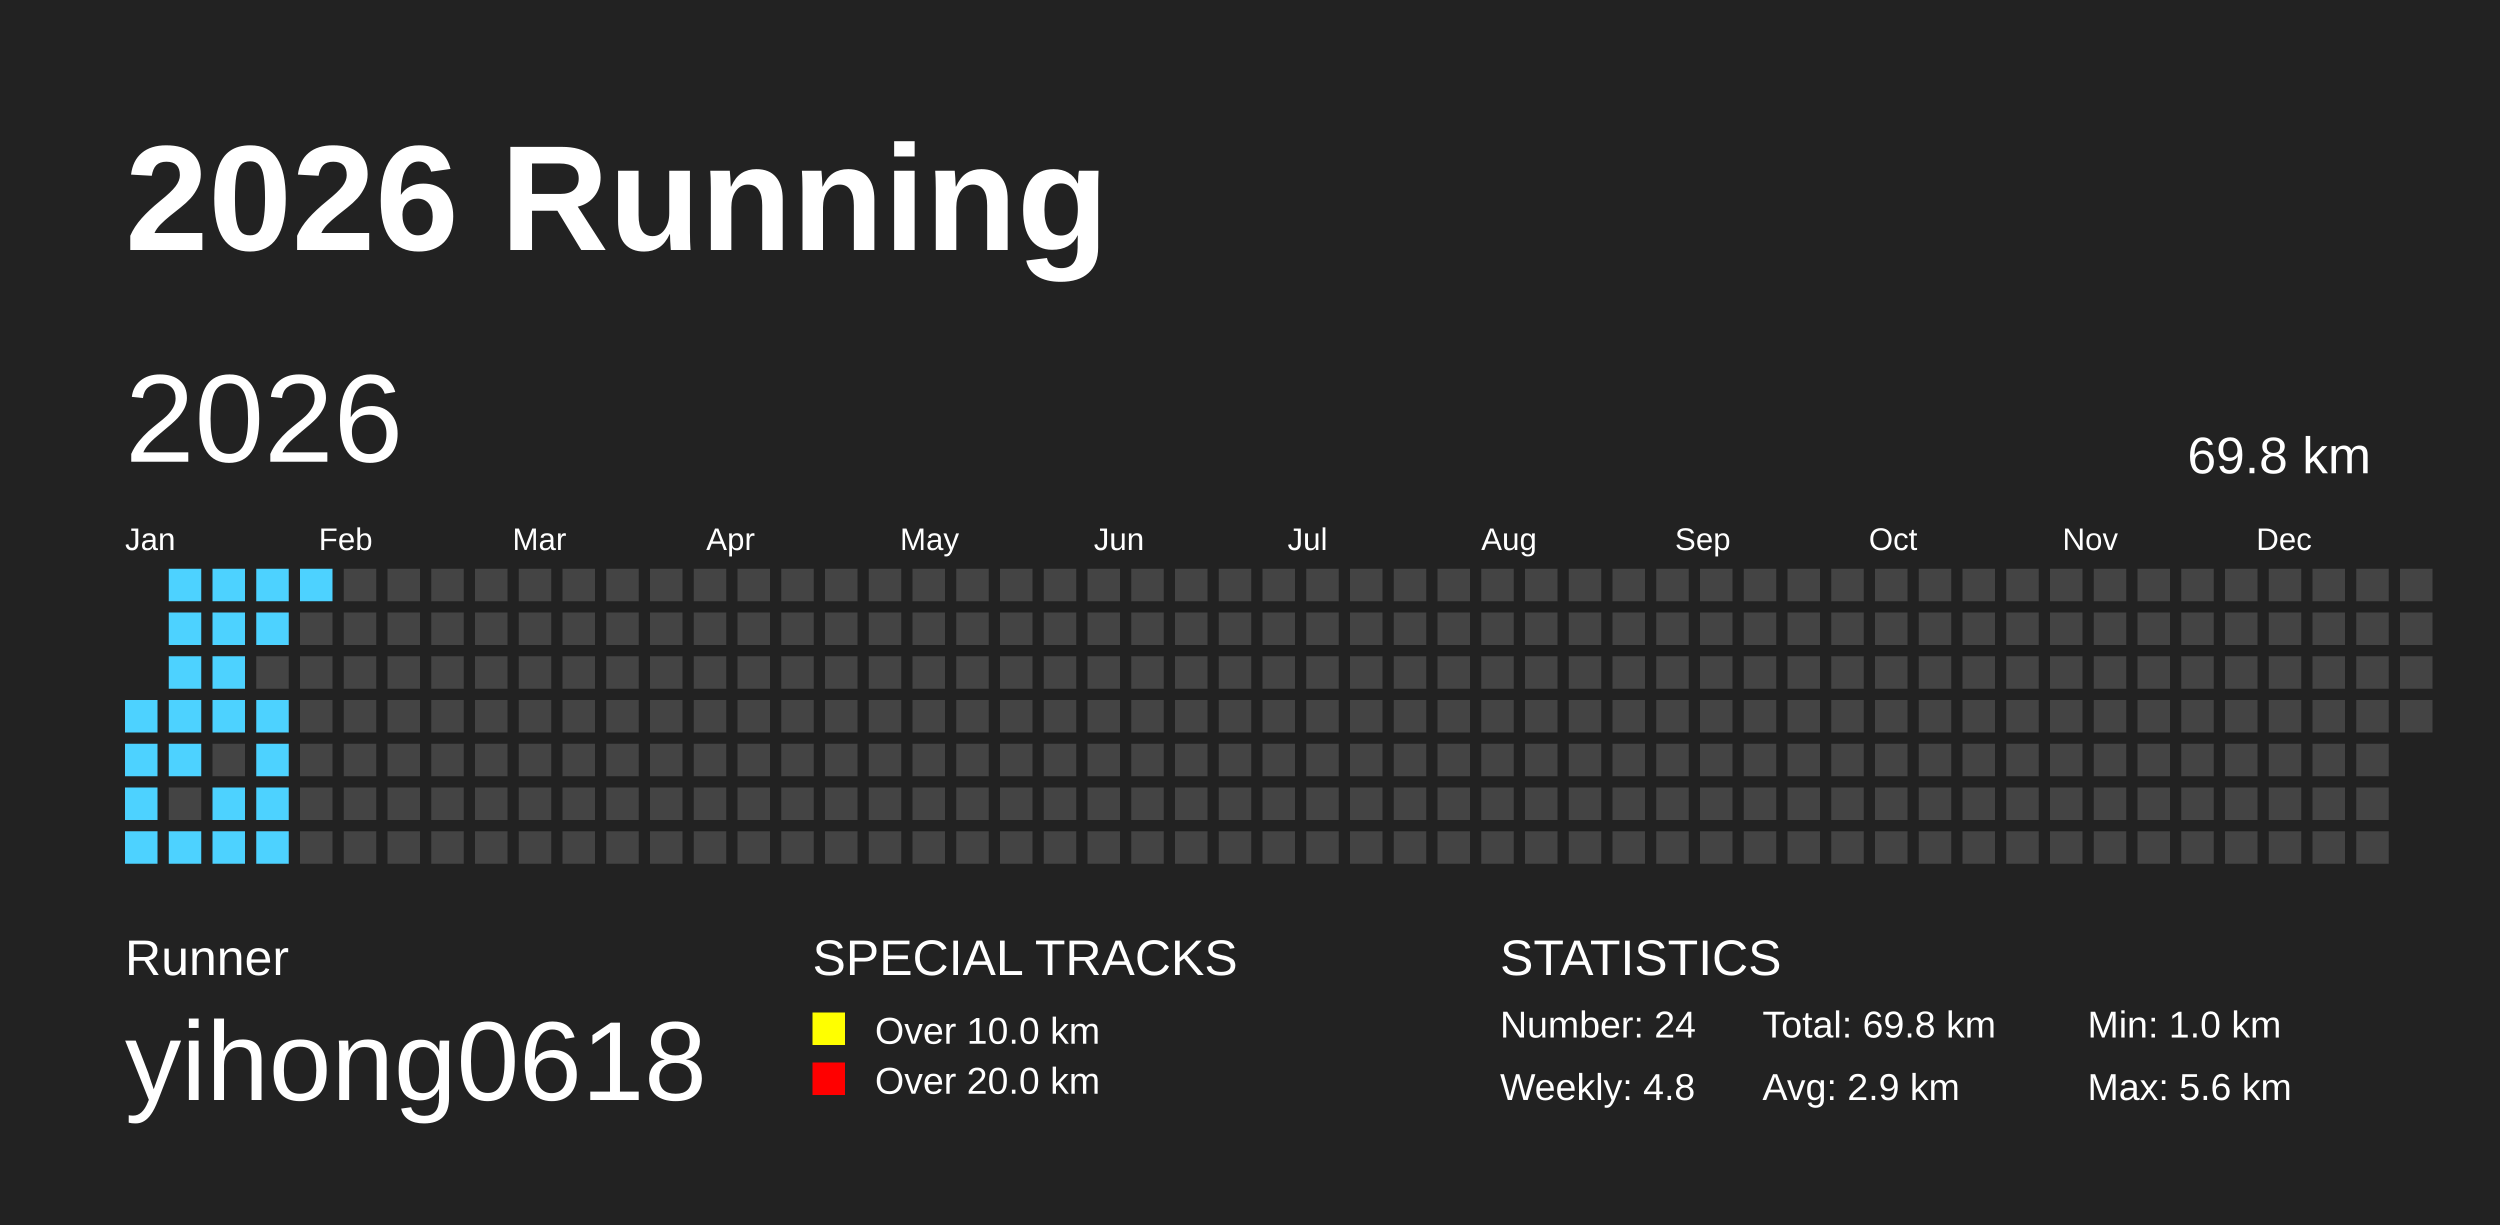
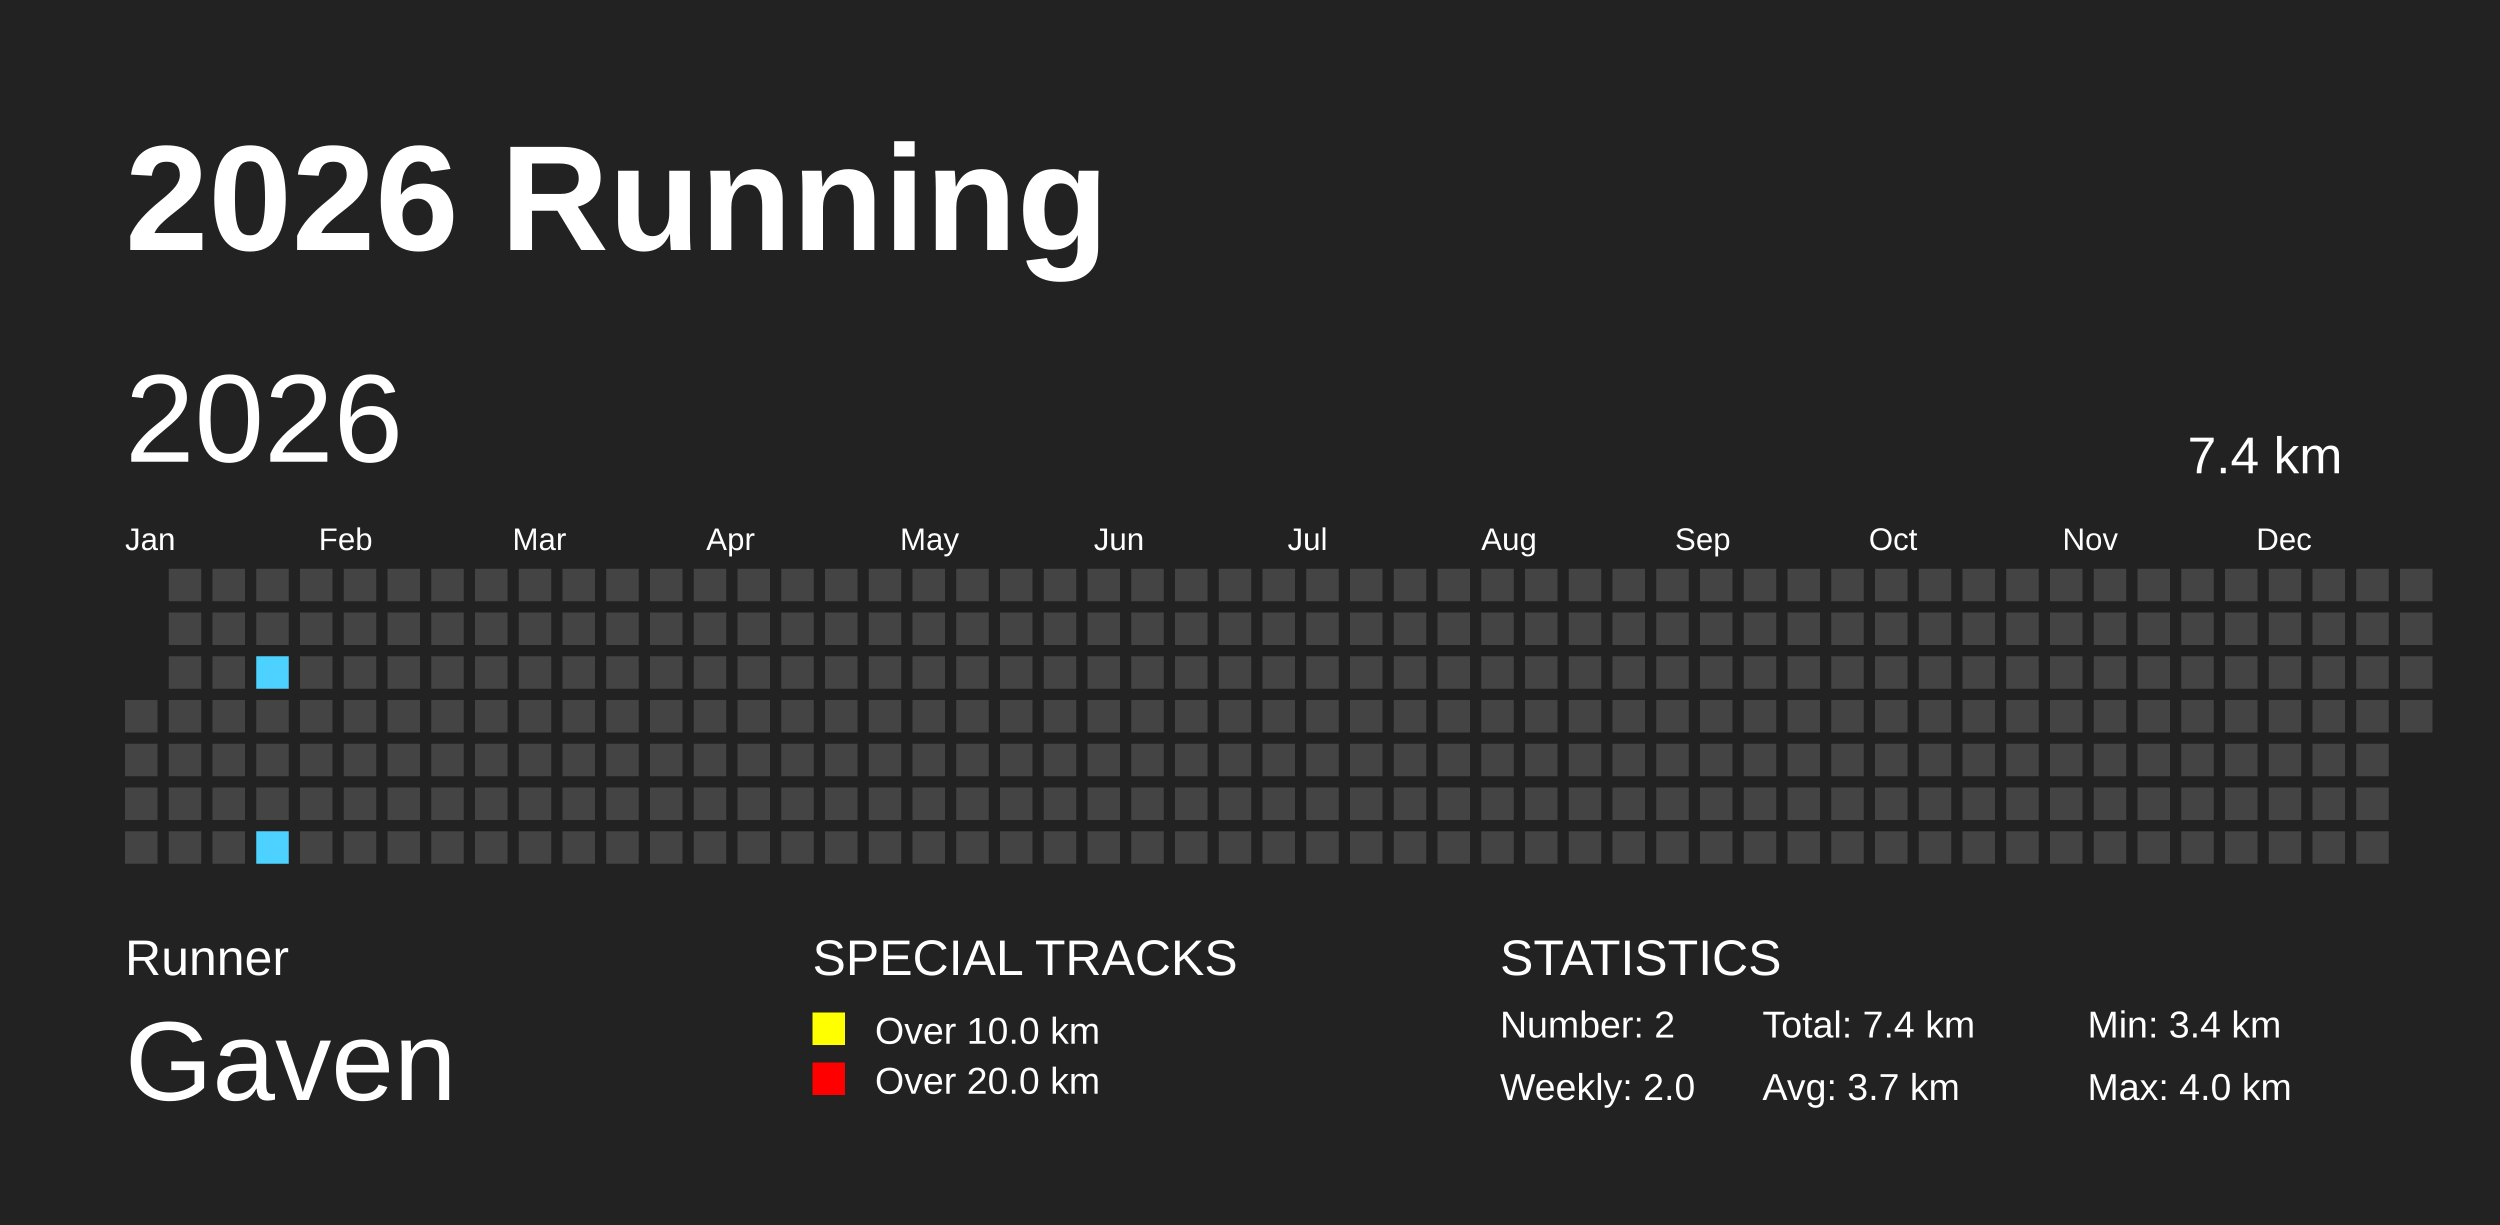
<svg xmlns="http://www.w3.org/2000/svg" baseProfile="full" height="98mm" version="1.1" viewBox="0,0,200,98" width="200mm">
  <defs />
  <rect fill="#222222" height="98" width="200" x="0" y="0" />
  <text fill="#FFFFFF" style="font-size:12px; font-family:Arial; font-weight:bold;" x="10" y="20">2026 Running</text>
  <text fill="#FFFFFF" style="font-size:4px; font-family:Arial" x="10" y="78">Runner</text>
-   <text fill="#FFFFFF" style="font-size:9px; font-family:Arial" x="10" y="88">yihong0618</text>
+   <text fill="#FFFFFF" style="font-size:9px; font-family:Arial" x="10" y="88">Gaven</text>
  <text fill="#FFFFFF" style="font-size:4px; font-family:Arial" x="65" y="78">SPECIAL TRACKS</text>
  <rect fill="yellow" height="2.6" width="2.6" x="65" y="81" />
  <text fill="#FFFFFF" style="font-size:3px; font-family:Arial" x="70" y="83.5">Over 10.0 km</text>
  <rect fill="red" height="2.6" width="2.6" x="65" y="85" />
  <text fill="#FFFFFF" style="font-size:3px; font-family:Arial" x="70" y="87.5">Over 20.0 km</text>
  <text fill="#FFFFFF" style="font-size:4px; font-family:Arial" x="120" y="78">STATISTICS</text>
-   <text fill="#FFFFFF" style="font-size:3px; font-family:Arial" x="120" y="83">Number: 24</text>
-   <text fill="#FFFFFF" style="font-size:3px; font-family:Arial" x="120" y="88">Weekly: 4.8</text>
-   <text fill="#FFFFFF" style="font-size:3px; font-family:Arial" x="141" y="83">Total: 69.8 km</text>
-   <text fill="#FFFFFF" style="font-size:3px; font-family:Arial" x="141" y="88">Avg: 2.9 km</text>
-   <text fill="#FFFFFF" style="font-size:3px; font-family:Arial" x="167" y="83">Min: 1.0 km</text>
-   <text fill="#FFFFFF" style="font-size:3px; font-family:Arial" x="167" y="88">Max: 5.6 km</text>
+   <text fill="#FFFFFF" style="font-size:3px; font-family:Arial" x="120" y="83">Number: 2</text>
+   <text fill="#FFFFFF" style="font-size:3px; font-family:Arial" x="120" y="88">Weekly: 2.0</text>
+   <text fill="#FFFFFF" style="font-size:3px; font-family:Arial" x="141" y="83">Total: 7.4 km</text>
+   <text fill="#FFFFFF" style="font-size:3px; font-family:Arial" x="141" y="88">Avg: 3.7 km</text>
+   <text fill="#FFFFFF" style="font-size:3px; font-family:Arial" x="167" y="83">Min: 3.4 km</text>
+   <text fill="#FFFFFF" style="font-size:3px; font-family:Arial" x="167" y="88">Max: 4.0 km</text>
  <text dominant-baseline="hanging" fill="#FFFFFF" style="font-size:10.0px; font-family:Arial;" x="10" y="30">2026</text>
-   <text dominant-baseline="hanging" fill="#FFFFFF" style="font-size:4.125px; font-family:Arial;" x="175" y="35">69.8 km</text>
+   <text dominant-baseline="hanging" fill="#FFFFFF" style="font-size:4.125px; font-family:Arial;" x="175" y="35">7.4 km</text>
  <text fill="#FFFFFF" style="font-size:2.5px; font-family:Arial" x="10.0" y="44">Jan</text>
  <text fill="#FFFFFF" style="font-size:2.5px; font-family:Arial" x="25.5" y="44">Feb</text>
  <text fill="#FFFFFF" style="font-size:2.5px; font-family:Arial" x="41.0" y="44">Mar</text>
  <text fill="#FFFFFF" style="font-size:2.5px; font-family:Arial" x="56.5" y="44">Apr</text>
  <text fill="#FFFFFF" style="font-size:2.5px; font-family:Arial" x="72.0" y="44">May</text>
  <text fill="#FFFFFF" style="font-size:2.5px; font-family:Arial" x="87.5" y="44">Jun</text>
  <text fill="#FFFFFF" style="font-size:2.5px; font-family:Arial" x="103.0" y="44">Jul</text>
  <text fill="#FFFFFF" style="font-size:2.5px; font-family:Arial" x="118.5" y="44">Aug</text>
  <text fill="#FFFFFF" style="font-size:2.5px; font-family:Arial" x="134.0" y="44">Sep</text>
  <text fill="#FFFFFF" style="font-size:2.5px; font-family:Arial" x="149.5" y="44">Oct</text>
  <text fill="#FFFFFF" style="font-size:2.5px; font-family:Arial" x="165.0" y="44">Nov</text>
  <text fill="#FFFFFF" style="font-size:2.5px; font-family:Arial" x="180.5" y="44">Dec</text>
-   <rect fill="#4DD2FF" height="2.6" width="2.6" x="10.0" y="56.0" />
-   <rect fill="#4DD2FF" height="2.6" width="2.6" x="10.0" y="59.5" />
-   <rect fill="#4DD2FF" height="2.6" width="2.6" x="10.0" y="63.0" />
-   <rect fill="#4DD2FF" height="2.6" width="2.6" x="10.0" y="66.5" />
-   <rect fill="#4DD2FF" height="2.6" width="2.6" x="13.5" y="45.5" />
-   <rect fill="#4DD2FF" height="2.6" width="2.6" x="13.5" y="49.0" />
-   <rect fill="#4DD2FF" height="2.6" width="2.6" x="13.5" y="52.5" />
-   <rect fill="#4DD2FF" height="2.6" width="2.6" x="13.5" y="56.0" />
-   <rect fill="#4DD2FF" height="2.6" width="2.6" x="13.5" y="59.5" />
+   <rect fill="#444444" height="2.6" width="2.6" x="10.0" y="56.0" />
+   <rect fill="#444444" height="2.6" width="2.6" x="10.0" y="59.5" />
+   <rect fill="#444444" height="2.6" width="2.6" x="10.0" y="63.0" />
+   <rect fill="#444444" height="2.6" width="2.6" x="10.0" y="66.5" />
+   <rect fill="#444444" height="2.6" width="2.6" x="13.5" y="45.5" />
+   <rect fill="#444444" height="2.6" width="2.6" x="13.5" y="49.0" />
+   <rect fill="#444444" height="2.6" width="2.6" x="13.5" y="52.5" />
+   <rect fill="#444444" height="2.6" width="2.6" x="13.5" y="56.0" />
+   <rect fill="#444444" height="2.6" width="2.6" x="13.5" y="59.5" />
  <rect fill="#444444" height="2.6" width="2.6" x="13.5" y="63.0" />
-   <rect fill="#4DD2FF" height="2.6" width="2.6" x="13.5" y="66.5" />
-   <rect fill="#4DD2FF" height="2.6" width="2.6" x="17.0" y="45.5" />
-   <rect fill="#4DD2FF" height="2.6" width="2.6" x="17.0" y="49.0" />
-   <rect fill="#4DD2FF" height="2.6" width="2.6" x="17.0" y="52.5" />
-   <rect fill="#4DD2FF" height="2.6" width="2.6" x="17.0" y="56.0" />
+   <rect fill="#444444" height="2.6" width="2.6" x="13.5" y="66.5" />
+   <rect fill="#444444" height="2.6" width="2.6" x="17.0" y="45.5" />
+   <rect fill="#444444" height="2.6" width="2.6" x="17.0" y="49.0" />
+   <rect fill="#444444" height="2.6" width="2.6" x="17.0" y="52.5" />
+   <rect fill="#444444" height="2.6" width="2.6" x="17.0" y="56.0" />
  <rect fill="#444444" height="2.6" width="2.6" x="17.0" y="59.5" />
-   <rect fill="#4DD2FF" height="2.6" width="2.6" x="17.0" y="63.0" />
-   <rect fill="#4DD2FF" height="2.6" width="2.6" x="17.0" y="66.5" />
-   <rect fill="#4DD2FF" height="2.6" width="2.6" x="20.5" y="45.5" />
-   <rect fill="#4DD2FF" height="2.6" width="2.6" x="20.5" y="49.0" />
-   <rect fill="#444444" height="2.6" width="2.6" x="20.5" y="52.5" />
-   <rect fill="#4DD2FF" height="2.6" width="2.6" x="20.5" y="56.0" />
-   <rect fill="#4DD2FF" height="2.6" width="2.6" x="20.5" y="59.5" />
-   <rect fill="#4DD2FF" height="2.6" width="2.6" x="20.5" y="63.0" />
+   <rect fill="#444444" height="2.6" width="2.6" x="17.0" y="63.0" />
+   <rect fill="#444444" height="2.6" width="2.6" x="17.0" y="66.5" />
+   <rect fill="#444444" height="2.6" width="2.6" x="20.5" y="45.5" />
+   <rect fill="#444444" height="2.6" width="2.6" x="20.5" y="49.0" />
+   <rect fill="#4DD2FF" height="2.6" width="2.6" x="20.5" y="52.5" />
+   <rect fill="#444444" height="2.6" width="2.6" x="20.5" y="56.0" />
+   <rect fill="#444444" height="2.6" width="2.6" x="20.5" y="59.5" />
+   <rect fill="#444444" height="2.6" width="2.6" x="20.5" y="63.0" />
  <rect fill="#4DD2FF" height="2.6" width="2.6" x="20.5" y="66.5" />
-   <rect fill="#4DD2FF" height="2.6" width="2.6" x="24.0" y="45.5" />
+   <rect fill="#444444" height="2.6" width="2.6" x="24.0" y="45.5" />
  <rect fill="#444444" height="2.6" width="2.6" x="24.0" y="49.0" />
  <rect fill="#444444" height="2.6" width="2.6" x="24.0" y="52.5" />
  <rect fill="#444444" height="2.6" width="2.6" x="24.0" y="56.0" />
  <rect fill="#444444" height="2.6" width="2.6" x="24.0" y="59.5" />
  <rect fill="#444444" height="2.6" width="2.6" x="24.0" y="63.0" />
  <rect fill="#444444" height="2.6" width="2.6" x="24.0" y="66.5" />
  <rect fill="#444444" height="2.6" width="2.6" x="27.5" y="45.5" />
  <rect fill="#444444" height="2.6" width="2.6" x="27.5" y="49.0" />
  <rect fill="#444444" height="2.6" width="2.6" x="27.5" y="52.5" />
  <rect fill="#444444" height="2.6" width="2.6" x="27.5" y="56.0" />
  <rect fill="#444444" height="2.6" width="2.6" x="27.5" y="59.5" />
  <rect fill="#444444" height="2.6" width="2.6" x="27.5" y="63.0" />
  <rect fill="#444444" height="2.6" width="2.6" x="27.5" y="66.5" />
  <rect fill="#444444" height="2.6" width="2.6" x="31.0" y="45.5" />
  <rect fill="#444444" height="2.6" width="2.6" x="31.0" y="49.0" />
  <rect fill="#444444" height="2.6" width="2.6" x="31.0" y="52.5" />
  <rect fill="#444444" height="2.6" width="2.6" x="31.0" y="56.0" />
  <rect fill="#444444" height="2.6" width="2.6" x="31.0" y="59.5" />
  <rect fill="#444444" height="2.6" width="2.6" x="31.0" y="63.0" />
  <rect fill="#444444" height="2.6" width="2.6" x="31.0" y="66.5" />
  <rect fill="#444444" height="2.6" width="2.6" x="34.5" y="45.5" />
  <rect fill="#444444" height="2.6" width="2.6" x="34.5" y="49.0" />
  <rect fill="#444444" height="2.6" width="2.6" x="34.5" y="52.5" />
  <rect fill="#444444" height="2.6" width="2.6" x="34.5" y="56.0" />
  <rect fill="#444444" height="2.6" width="2.6" x="34.5" y="59.5" />
  <rect fill="#444444" height="2.6" width="2.6" x="34.5" y="63.0" />
  <rect fill="#444444" height="2.6" width="2.6" x="34.5" y="66.5" />
  <rect fill="#444444" height="2.6" width="2.6" x="38.0" y="45.5" />
  <rect fill="#444444" height="2.6" width="2.6" x="38.0" y="49.0" />
  <rect fill="#444444" height="2.6" width="2.6" x="38.0" y="52.5" />
  <rect fill="#444444" height="2.6" width="2.6" x="38.0" y="56.0" />
  <rect fill="#444444" height="2.6" width="2.6" x="38.0" y="59.5" />
  <rect fill="#444444" height="2.6" width="2.6" x="38.0" y="63.0" />
  <rect fill="#444444" height="2.6" width="2.6" x="38.0" y="66.5" />
  <rect fill="#444444" height="2.6" width="2.6" x="41.5" y="45.5" />
  <rect fill="#444444" height="2.6" width="2.6" x="41.5" y="49.0" />
  <rect fill="#444444" height="2.6" width="2.6" x="41.5" y="52.5" />
  <rect fill="#444444" height="2.6" width="2.6" x="41.5" y="56.0" />
  <rect fill="#444444" height="2.6" width="2.6" x="41.5" y="59.5" />
  <rect fill="#444444" height="2.6" width="2.6" x="41.5" y="63.0" />
  <rect fill="#444444" height="2.6" width="2.6" x="41.5" y="66.5" />
  <rect fill="#444444" height="2.6" width="2.6" x="45.0" y="45.5" />
  <rect fill="#444444" height="2.6" width="2.6" x="45.0" y="49.0" />
  <rect fill="#444444" height="2.6" width="2.6" x="45.0" y="52.5" />
  <rect fill="#444444" height="2.6" width="2.6" x="45.0" y="56.0" />
  <rect fill="#444444" height="2.6" width="2.6" x="45.0" y="59.5" />
  <rect fill="#444444" height="2.6" width="2.6" x="45.0" y="63.0" />
  <rect fill="#444444" height="2.6" width="2.6" x="45.0" y="66.5" />
  <rect fill="#444444" height="2.6" width="2.6" x="48.5" y="45.5" />
  <rect fill="#444444" height="2.6" width="2.6" x="48.5" y="49.0" />
  <rect fill="#444444" height="2.6" width="2.6" x="48.5" y="52.5" />
  <rect fill="#444444" height="2.6" width="2.6" x="48.5" y="56.0" />
  <rect fill="#444444" height="2.6" width="2.6" x="48.5" y="59.5" />
  <rect fill="#444444" height="2.6" width="2.6" x="48.5" y="63.0" />
  <rect fill="#444444" height="2.6" width="2.6" x="48.5" y="66.5" />
  <rect fill="#444444" height="2.6" width="2.6" x="52.0" y="45.5" />
  <rect fill="#444444" height="2.6" width="2.6" x="52.0" y="49.0" />
  <rect fill="#444444" height="2.6" width="2.6" x="52.0" y="52.5" />
  <rect fill="#444444" height="2.6" width="2.6" x="52.0" y="56.0" />
  <rect fill="#444444" height="2.6" width="2.6" x="52.0" y="59.5" />
  <rect fill="#444444" height="2.6" width="2.6" x="52.0" y="63.0" />
  <rect fill="#444444" height="2.6" width="2.6" x="52.0" y="66.5" />
  <rect fill="#444444" height="2.6" width="2.6" x="55.5" y="45.5" />
  <rect fill="#444444" height="2.6" width="2.6" x="55.5" y="49.0" />
  <rect fill="#444444" height="2.6" width="2.6" x="55.5" y="52.5" />
  <rect fill="#444444" height="2.6" width="2.6" x="55.5" y="56.0" />
  <rect fill="#444444" height="2.6" width="2.6" x="55.5" y="59.5" />
  <rect fill="#444444" height="2.6" width="2.6" x="55.5" y="63.0" />
  <rect fill="#444444" height="2.6" width="2.6" x="55.5" y="66.5" />
  <rect fill="#444444" height="2.6" width="2.6" x="59.0" y="45.5" />
  <rect fill="#444444" height="2.6" width="2.6" x="59.0" y="49.0" />
  <rect fill="#444444" height="2.6" width="2.6" x="59.0" y="52.5" />
  <rect fill="#444444" height="2.6" width="2.6" x="59.0" y="56.0" />
  <rect fill="#444444" height="2.6" width="2.6" x="59.0" y="59.5" />
  <rect fill="#444444" height="2.6" width="2.6" x="59.0" y="63.0" />
  <rect fill="#444444" height="2.6" width="2.6" x="59.0" y="66.5" />
  <rect fill="#444444" height="2.6" width="2.6" x="62.5" y="45.5" />
  <rect fill="#444444" height="2.6" width="2.6" x="62.5" y="49.0" />
  <rect fill="#444444" height="2.6" width="2.6" x="62.5" y="52.5" />
  <rect fill="#444444" height="2.6" width="2.6" x="62.5" y="56.0" />
  <rect fill="#444444" height="2.6" width="2.6" x="62.5" y="59.5" />
  <rect fill="#444444" height="2.6" width="2.6" x="62.5" y="63.0" />
  <rect fill="#444444" height="2.6" width="2.6" x="62.5" y="66.5" />
  <rect fill="#444444" height="2.6" width="2.6" x="66.0" y="45.5" />
  <rect fill="#444444" height="2.6" width="2.6" x="66.0" y="49.0" />
  <rect fill="#444444" height="2.6" width="2.6" x="66.0" y="52.5" />
  <rect fill="#444444" height="2.6" width="2.6" x="66.0" y="56.0" />
  <rect fill="#444444" height="2.6" width="2.6" x="66.0" y="59.5" />
  <rect fill="#444444" height="2.6" width="2.6" x="66.0" y="63.0" />
  <rect fill="#444444" height="2.6" width="2.6" x="66.0" y="66.5" />
  <rect fill="#444444" height="2.6" width="2.6" x="69.5" y="45.5" />
  <rect fill="#444444" height="2.6" width="2.6" x="69.5" y="49.0" />
  <rect fill="#444444" height="2.6" width="2.6" x="69.5" y="52.5" />
  <rect fill="#444444" height="2.6" width="2.6" x="69.5" y="56.0" />
  <rect fill="#444444" height="2.6" width="2.6" x="69.5" y="59.5" />
  <rect fill="#444444" height="2.6" width="2.6" x="69.5" y="63.0" />
  <rect fill="#444444" height="2.6" width="2.6" x="69.5" y="66.5" />
  <rect fill="#444444" height="2.6" width="2.6" x="73.0" y="45.5" />
  <rect fill="#444444" height="2.6" width="2.6" x="73.0" y="49.0" />
  <rect fill="#444444" height="2.6" width="2.6" x="73.0" y="52.5" />
  <rect fill="#444444" height="2.6" width="2.6" x="73.0" y="56.0" />
  <rect fill="#444444" height="2.6" width="2.6" x="73.0" y="59.5" />
  <rect fill="#444444" height="2.6" width="2.6" x="73.0" y="63.0" />
  <rect fill="#444444" height="2.6" width="2.6" x="73.0" y="66.5" />
  <rect fill="#444444" height="2.6" width="2.6" x="76.5" y="45.5" />
  <rect fill="#444444" height="2.6" width="2.6" x="76.5" y="49.0" />
  <rect fill="#444444" height="2.6" width="2.6" x="76.5" y="52.5" />
  <rect fill="#444444" height="2.6" width="2.6" x="76.5" y="56.0" />
  <rect fill="#444444" height="2.6" width="2.6" x="76.5" y="59.5" />
  <rect fill="#444444" height="2.6" width="2.6" x="76.5" y="63.0" />
  <rect fill="#444444" height="2.6" width="2.6" x="76.5" y="66.5" />
  <rect fill="#444444" height="2.6" width="2.6" x="80.0" y="45.5" />
  <rect fill="#444444" height="2.6" width="2.6" x="80.0" y="49.0" />
  <rect fill="#444444" height="2.6" width="2.6" x="80.0" y="52.5" />
  <rect fill="#444444" height="2.6" width="2.6" x="80.0" y="56.0" />
  <rect fill="#444444" height="2.6" width="2.6" x="80.0" y="59.5" />
  <rect fill="#444444" height="2.6" width="2.6" x="80.0" y="63.0" />
  <rect fill="#444444" height="2.6" width="2.6" x="80.0" y="66.5" />
  <rect fill="#444444" height="2.6" width="2.6" x="83.5" y="45.5" />
  <rect fill="#444444" height="2.6" width="2.6" x="83.5" y="49.0" />
  <rect fill="#444444" height="2.6" width="2.6" x="83.5" y="52.5" />
  <rect fill="#444444" height="2.6" width="2.6" x="83.5" y="56.0" />
  <rect fill="#444444" height="2.6" width="2.6" x="83.5" y="59.5" />
  <rect fill="#444444" height="2.6" width="2.6" x="83.5" y="63.0" />
  <rect fill="#444444" height="2.6" width="2.6" x="83.5" y="66.5" />
  <rect fill="#444444" height="2.6" width="2.6" x="87.0" y="45.5" />
  <rect fill="#444444" height="2.6" width="2.6" x="87.0" y="49.0" />
  <rect fill="#444444" height="2.6" width="2.6" x="87.0" y="52.5" />
  <rect fill="#444444" height="2.6" width="2.6" x="87.0" y="56.0" />
  <rect fill="#444444" height="2.6" width="2.6" x="87.0" y="59.5" />
  <rect fill="#444444" height="2.6" width="2.6" x="87.0" y="63.0" />
  <rect fill="#444444" height="2.6" width="2.6" x="87.0" y="66.5" />
  <rect fill="#444444" height="2.6" width="2.6" x="90.5" y="45.5" />
  <rect fill="#444444" height="2.6" width="2.6" x="90.5" y="49.0" />
  <rect fill="#444444" height="2.6" width="2.6" x="90.5" y="52.5" />
  <rect fill="#444444" height="2.6" width="2.6" x="90.5" y="56.0" />
  <rect fill="#444444" height="2.6" width="2.6" x="90.5" y="59.5" />
  <rect fill="#444444" height="2.6" width="2.6" x="90.5" y="63.0" />
  <rect fill="#444444" height="2.6" width="2.6" x="90.5" y="66.5" />
  <rect fill="#444444" height="2.6" width="2.6" x="94.0" y="45.5" />
  <rect fill="#444444" height="2.6" width="2.6" x="94.0" y="49.0" />
  <rect fill="#444444" height="2.6" width="2.6" x="94.0" y="52.5" />
  <rect fill="#444444" height="2.6" width="2.6" x="94.0" y="56.0" />
  <rect fill="#444444" height="2.6" width="2.6" x="94.0" y="59.5" />
  <rect fill="#444444" height="2.6" width="2.6" x="94.0" y="63.0" />
  <rect fill="#444444" height="2.6" width="2.6" x="94.0" y="66.5" />
  <rect fill="#444444" height="2.6" width="2.6" x="97.5" y="45.5" />
  <rect fill="#444444" height="2.6" width="2.6" x="97.5" y="49.0" />
  <rect fill="#444444" height="2.6" width="2.6" x="97.5" y="52.5" />
  <rect fill="#444444" height="2.6" width="2.6" x="97.5" y="56.0" />
  <rect fill="#444444" height="2.6" width="2.6" x="97.5" y="59.5" />
  <rect fill="#444444" height="2.6" width="2.6" x="97.5" y="63.0" />
  <rect fill="#444444" height="2.6" width="2.6" x="97.5" y="66.5" />
  <rect fill="#444444" height="2.6" width="2.6" x="101.0" y="45.5" />
  <rect fill="#444444" height="2.6" width="2.6" x="101.0" y="49.0" />
  <rect fill="#444444" height="2.6" width="2.6" x="101.0" y="52.5" />
  <rect fill="#444444" height="2.6" width="2.6" x="101.0" y="56.0" />
  <rect fill="#444444" height="2.6" width="2.6" x="101.0" y="59.5" />
  <rect fill="#444444" height="2.6" width="2.6" x="101.0" y="63.0" />
  <rect fill="#444444" height="2.6" width="2.6" x="101.0" y="66.5" />
  <rect fill="#444444" height="2.6" width="2.6" x="104.5" y="45.5" />
  <rect fill="#444444" height="2.6" width="2.6" x="104.5" y="49.0" />
  <rect fill="#444444" height="2.6" width="2.6" x="104.5" y="52.5" />
  <rect fill="#444444" height="2.6" width="2.6" x="104.5" y="56.0" />
  <rect fill="#444444" height="2.6" width="2.6" x="104.5" y="59.5" />
  <rect fill="#444444" height="2.6" width="2.6" x="104.5" y="63.0" />
  <rect fill="#444444" height="2.6" width="2.6" x="104.5" y="66.5" />
  <rect fill="#444444" height="2.6" width="2.6" x="108.0" y="45.5" />
  <rect fill="#444444" height="2.6" width="2.6" x="108.0" y="49.0" />
  <rect fill="#444444" height="2.6" width="2.6" x="108.0" y="52.5" />
  <rect fill="#444444" height="2.6" width="2.6" x="108.0" y="56.0" />
  <rect fill="#444444" height="2.6" width="2.6" x="108.0" y="59.5" />
  <rect fill="#444444" height="2.6" width="2.6" x="108.0" y="63.0" />
  <rect fill="#444444" height="2.6" width="2.6" x="108.0" y="66.5" />
  <rect fill="#444444" height="2.6" width="2.6" x="111.5" y="45.5" />
  <rect fill="#444444" height="2.6" width="2.6" x="111.5" y="49.0" />
  <rect fill="#444444" height="2.6" width="2.6" x="111.5" y="52.5" />
  <rect fill="#444444" height="2.6" width="2.6" x="111.5" y="56.0" />
  <rect fill="#444444" height="2.6" width="2.6" x="111.5" y="59.5" />
  <rect fill="#444444" height="2.6" width="2.6" x="111.5" y="63.0" />
  <rect fill="#444444" height="2.6" width="2.6" x="111.5" y="66.5" />
  <rect fill="#444444" height="2.6" width="2.6" x="115.0" y="45.5" />
  <rect fill="#444444" height="2.6" width="2.6" x="115.0" y="49.0" />
  <rect fill="#444444" height="2.6" width="2.6" x="115.0" y="52.5" />
  <rect fill="#444444" height="2.6" width="2.6" x="115.0" y="56.0" />
  <rect fill="#444444" height="2.6" width="2.6" x="115.0" y="59.5" />
  <rect fill="#444444" height="2.6" width="2.6" x="115.0" y="63.0" />
  <rect fill="#444444" height="2.6" width="2.6" x="115.0" y="66.5" />
  <rect fill="#444444" height="2.6" width="2.6" x="118.5" y="45.5" />
  <rect fill="#444444" height="2.6" width="2.6" x="118.5" y="49.0" />
  <rect fill="#444444" height="2.6" width="2.6" x="118.5" y="52.5" />
  <rect fill="#444444" height="2.6" width="2.6" x="118.5" y="56.0" />
  <rect fill="#444444" height="2.6" width="2.6" x="118.5" y="59.5" />
  <rect fill="#444444" height="2.6" width="2.6" x="118.5" y="63.0" />
  <rect fill="#444444" height="2.6" width="2.6" x="118.5" y="66.5" />
  <rect fill="#444444" height="2.6" width="2.6" x="122.0" y="45.5" />
  <rect fill="#444444" height="2.6" width="2.6" x="122.0" y="49.0" />
  <rect fill="#444444" height="2.6" width="2.6" x="122.0" y="52.5" />
  <rect fill="#444444" height="2.6" width="2.6" x="122.0" y="56.0" />
  <rect fill="#444444" height="2.6" width="2.6" x="122.0" y="59.5" />
  <rect fill="#444444" height="2.6" width="2.6" x="122.0" y="63.0" />
  <rect fill="#444444" height="2.6" width="2.6" x="122.0" y="66.5" />
  <rect fill="#444444" height="2.6" width="2.6" x="125.5" y="45.5" />
  <rect fill="#444444" height="2.6" width="2.6" x="125.5" y="49.0" />
  <rect fill="#444444" height="2.6" width="2.6" x="125.5" y="52.5" />
  <rect fill="#444444" height="2.6" width="2.6" x="125.5" y="56.0" />
  <rect fill="#444444" height="2.6" width="2.6" x="125.5" y="59.5" />
  <rect fill="#444444" height="2.6" width="2.6" x="125.5" y="63.0" />
  <rect fill="#444444" height="2.6" width="2.6" x="125.5" y="66.5" />
  <rect fill="#444444" height="2.6" width="2.6" x="129.0" y="45.5" />
  <rect fill="#444444" height="2.6" width="2.6" x="129.0" y="49.0" />
  <rect fill="#444444" height="2.6" width="2.6" x="129.0" y="52.5" />
  <rect fill="#444444" height="2.6" width="2.6" x="129.0" y="56.0" />
  <rect fill="#444444" height="2.6" width="2.6" x="129.0" y="59.5" />
  <rect fill="#444444" height="2.6" width="2.6" x="129.0" y="63.0" />
  <rect fill="#444444" height="2.6" width="2.6" x="129.0" y="66.5" />
  <rect fill="#444444" height="2.6" width="2.6" x="132.5" y="45.5" />
  <rect fill="#444444" height="2.6" width="2.6" x="132.5" y="49.0" />
  <rect fill="#444444" height="2.6" width="2.6" x="132.5" y="52.5" />
  <rect fill="#444444" height="2.6" width="2.6" x="132.5" y="56.0" />
  <rect fill="#444444" height="2.6" width="2.6" x="132.5" y="59.5" />
  <rect fill="#444444" height="2.6" width="2.6" x="132.5" y="63.0" />
  <rect fill="#444444" height="2.6" width="2.6" x="132.5" y="66.5" />
  <rect fill="#444444" height="2.6" width="2.6" x="136.0" y="45.5" />
  <rect fill="#444444" height="2.6" width="2.6" x="136.0" y="49.0" />
  <rect fill="#444444" height="2.6" width="2.6" x="136.0" y="52.5" />
  <rect fill="#444444" height="2.6" width="2.6" x="136.0" y="56.0" />
  <rect fill="#444444" height="2.6" width="2.6" x="136.0" y="59.5" />
  <rect fill="#444444" height="2.6" width="2.6" x="136.0" y="63.0" />
  <rect fill="#444444" height="2.6" width="2.6" x="136.0" y="66.5" />
  <rect fill="#444444" height="2.6" width="2.6" x="139.5" y="45.5" />
  <rect fill="#444444" height="2.6" width="2.6" x="139.5" y="49.0" />
  <rect fill="#444444" height="2.6" width="2.6" x="139.5" y="52.5" />
  <rect fill="#444444" height="2.6" width="2.6" x="139.5" y="56.0" />
  <rect fill="#444444" height="2.6" width="2.6" x="139.5" y="59.5" />
  <rect fill="#444444" height="2.6" width="2.6" x="139.5" y="63.0" />
  <rect fill="#444444" height="2.6" width="2.6" x="139.5" y="66.5" />
  <rect fill="#444444" height="2.6" width="2.6" x="143.0" y="45.5" />
  <rect fill="#444444" height="2.6" width="2.6" x="143.0" y="49.0" />
  <rect fill="#444444" height="2.6" width="2.6" x="143.0" y="52.5" />
  <rect fill="#444444" height="2.6" width="2.6" x="143.0" y="56.0" />
  <rect fill="#444444" height="2.6" width="2.6" x="143.0" y="59.5" />
  <rect fill="#444444" height="2.6" width="2.6" x="143.0" y="63.0" />
  <rect fill="#444444" height="2.6" width="2.6" x="143.0" y="66.5" />
  <rect fill="#444444" height="2.6" width="2.6" x="146.5" y="45.5" />
  <rect fill="#444444" height="2.6" width="2.6" x="146.5" y="49.0" />
  <rect fill="#444444" height="2.6" width="2.6" x="146.5" y="52.5" />
  <rect fill="#444444" height="2.6" width="2.6" x="146.5" y="56.0" />
  <rect fill="#444444" height="2.6" width="2.6" x="146.5" y="59.5" />
  <rect fill="#444444" height="2.6" width="2.6" x="146.5" y="63.0" />
  <rect fill="#444444" height="2.6" width="2.6" x="146.5" y="66.5" />
  <rect fill="#444444" height="2.6" width="2.6" x="150.0" y="45.5" />
  <rect fill="#444444" height="2.6" width="2.6" x="150.0" y="49.0" />
  <rect fill="#444444" height="2.6" width="2.6" x="150.0" y="52.5" />
  <rect fill="#444444" height="2.6" width="2.6" x="150.0" y="56.0" />
  <rect fill="#444444" height="2.6" width="2.6" x="150.0" y="59.5" />
  <rect fill="#444444" height="2.6" width="2.6" x="150.0" y="63.0" />
  <rect fill="#444444" height="2.6" width="2.6" x="150.0" y="66.5" />
  <rect fill="#444444" height="2.6" width="2.6" x="153.5" y="45.5" />
  <rect fill="#444444" height="2.6" width="2.6" x="153.5" y="49.0" />
  <rect fill="#444444" height="2.6" width="2.6" x="153.5" y="52.5" />
  <rect fill="#444444" height="2.6" width="2.6" x="153.5" y="56.0" />
  <rect fill="#444444" height="2.6" width="2.6" x="153.5" y="59.5" />
  <rect fill="#444444" height="2.6" width="2.6" x="153.5" y="63.0" />
  <rect fill="#444444" height="2.6" width="2.6" x="153.5" y="66.5" />
  <rect fill="#444444" height="2.6" width="2.6" x="157.0" y="45.5" />
  <rect fill="#444444" height="2.6" width="2.6" x="157.0" y="49.0" />
  <rect fill="#444444" height="2.6" width="2.6" x="157.0" y="52.5" />
  <rect fill="#444444" height="2.6" width="2.6" x="157.0" y="56.0" />
  <rect fill="#444444" height="2.6" width="2.6" x="157.0" y="59.5" />
  <rect fill="#444444" height="2.6" width="2.6" x="157.0" y="63.0" />
  <rect fill="#444444" height="2.6" width="2.6" x="157.0" y="66.5" />
  <rect fill="#444444" height="2.6" width="2.6" x="160.5" y="45.5" />
  <rect fill="#444444" height="2.6" width="2.6" x="160.5" y="49.0" />
  <rect fill="#444444" height="2.6" width="2.6" x="160.5" y="52.5" />
  <rect fill="#444444" height="2.6" width="2.6" x="160.5" y="56.0" />
  <rect fill="#444444" height="2.6" width="2.6" x="160.5" y="59.5" />
  <rect fill="#444444" height="2.6" width="2.6" x="160.5" y="63.0" />
  <rect fill="#444444" height="2.6" width="2.6" x="160.5" y="66.5" />
  <rect fill="#444444" height="2.6" width="2.6" x="164.0" y="45.5" />
  <rect fill="#444444" height="2.6" width="2.6" x="164.0" y="49.0" />
  <rect fill="#444444" height="2.6" width="2.6" x="164.0" y="52.5" />
  <rect fill="#444444" height="2.6" width="2.6" x="164.0" y="56.0" />
  <rect fill="#444444" height="2.6" width="2.6" x="164.0" y="59.5" />
  <rect fill="#444444" height="2.6" width="2.6" x="164.0" y="63.0" />
  <rect fill="#444444" height="2.6" width="2.6" x="164.0" y="66.5" />
  <rect fill="#444444" height="2.6" width="2.6" x="167.5" y="45.5" />
  <rect fill="#444444" height="2.6" width="2.6" x="167.5" y="49.0" />
  <rect fill="#444444" height="2.6" width="2.6" x="167.5" y="52.5" />
  <rect fill="#444444" height="2.6" width="2.6" x="167.5" y="56.0" />
  <rect fill="#444444" height="2.6" width="2.6" x="167.5" y="59.5" />
  <rect fill="#444444" height="2.6" width="2.6" x="167.5" y="63.0" />
  <rect fill="#444444" height="2.6" width="2.6" x="167.5" y="66.5" />
  <rect fill="#444444" height="2.6" width="2.6" x="171.0" y="45.5" />
  <rect fill="#444444" height="2.6" width="2.6" x="171.0" y="49.0" />
  <rect fill="#444444" height="2.6" width="2.6" x="171.0" y="52.5" />
  <rect fill="#444444" height="2.6" width="2.6" x="171.0" y="56.0" />
  <rect fill="#444444" height="2.6" width="2.6" x="171.0" y="59.5" />
  <rect fill="#444444" height="2.6" width="2.6" x="171.0" y="63.0" />
  <rect fill="#444444" height="2.6" width="2.6" x="171.0" y="66.5" />
  <rect fill="#444444" height="2.6" width="2.6" x="174.5" y="45.5" />
  <rect fill="#444444" height="2.6" width="2.6" x="174.5" y="49.0" />
  <rect fill="#444444" height="2.6" width="2.6" x="174.5" y="52.5" />
  <rect fill="#444444" height="2.6" width="2.6" x="174.5" y="56.0" />
  <rect fill="#444444" height="2.6" width="2.6" x="174.5" y="59.5" />
  <rect fill="#444444" height="2.6" width="2.6" x="174.5" y="63.0" />
  <rect fill="#444444" height="2.6" width="2.6" x="174.5" y="66.5" />
  <rect fill="#444444" height="2.6" width="2.6" x="178.0" y="45.5" />
  <rect fill="#444444" height="2.6" width="2.6" x="178.0" y="49.0" />
  <rect fill="#444444" height="2.6" width="2.6" x="178.0" y="52.5" />
  <rect fill="#444444" height="2.6" width="2.6" x="178.0" y="56.0" />
  <rect fill="#444444" height="2.6" width="2.6" x="178.0" y="59.5" />
  <rect fill="#444444" height="2.6" width="2.6" x="178.0" y="63.0" />
  <rect fill="#444444" height="2.6" width="2.6" x="178.0" y="66.5" />
  <rect fill="#444444" height="2.6" width="2.6" x="181.5" y="45.5" />
  <rect fill="#444444" height="2.6" width="2.6" x="181.5" y="49.0" />
  <rect fill="#444444" height="2.6" width="2.6" x="181.5" y="52.5" />
  <rect fill="#444444" height="2.6" width="2.6" x="181.5" y="56.0" />
  <rect fill="#444444" height="2.6" width="2.6" x="181.5" y="59.5" />
  <rect fill="#444444" height="2.6" width="2.6" x="181.5" y="63.0" />
  <rect fill="#444444" height="2.6" width="2.6" x="181.5" y="66.5" />
  <rect fill="#444444" height="2.6" width="2.6" x="185.0" y="45.5" />
  <rect fill="#444444" height="2.6" width="2.6" x="185.0" y="49.0" />
  <rect fill="#444444" height="2.6" width="2.6" x="185.0" y="52.5" />
  <rect fill="#444444" height="2.6" width="2.6" x="185.0" y="56.0" />
  <rect fill="#444444" height="2.6" width="2.6" x="185.0" y="59.5" />
  <rect fill="#444444" height="2.6" width="2.6" x="185.0" y="63.0" />
  <rect fill="#444444" height="2.6" width="2.6" x="185.0" y="66.5" />
  <rect fill="#444444" height="2.6" width="2.6" x="188.5" y="45.5" />
  <rect fill="#444444" height="2.6" width="2.6" x="188.5" y="49.0" />
  <rect fill="#444444" height="2.6" width="2.6" x="188.5" y="52.5" />
  <rect fill="#444444" height="2.6" width="2.6" x="188.5" y="56.0" />
  <rect fill="#444444" height="2.6" width="2.6" x="188.5" y="59.5" />
  <rect fill="#444444" height="2.6" width="2.6" x="188.5" y="63.0" />
  <rect fill="#444444" height="2.6" width="2.6" x="188.5" y="66.5" />
  <rect fill="#444444" height="2.6" width="2.6" x="192.0" y="45.5" />
  <rect fill="#444444" height="2.6" width="2.6" x="192.0" y="49.0" />
  <rect fill="#444444" height="2.6" width="2.6" x="192.0" y="52.5" />
  <rect fill="#444444" height="2.6" width="2.6" x="192.0" y="56.0" />
</svg>
